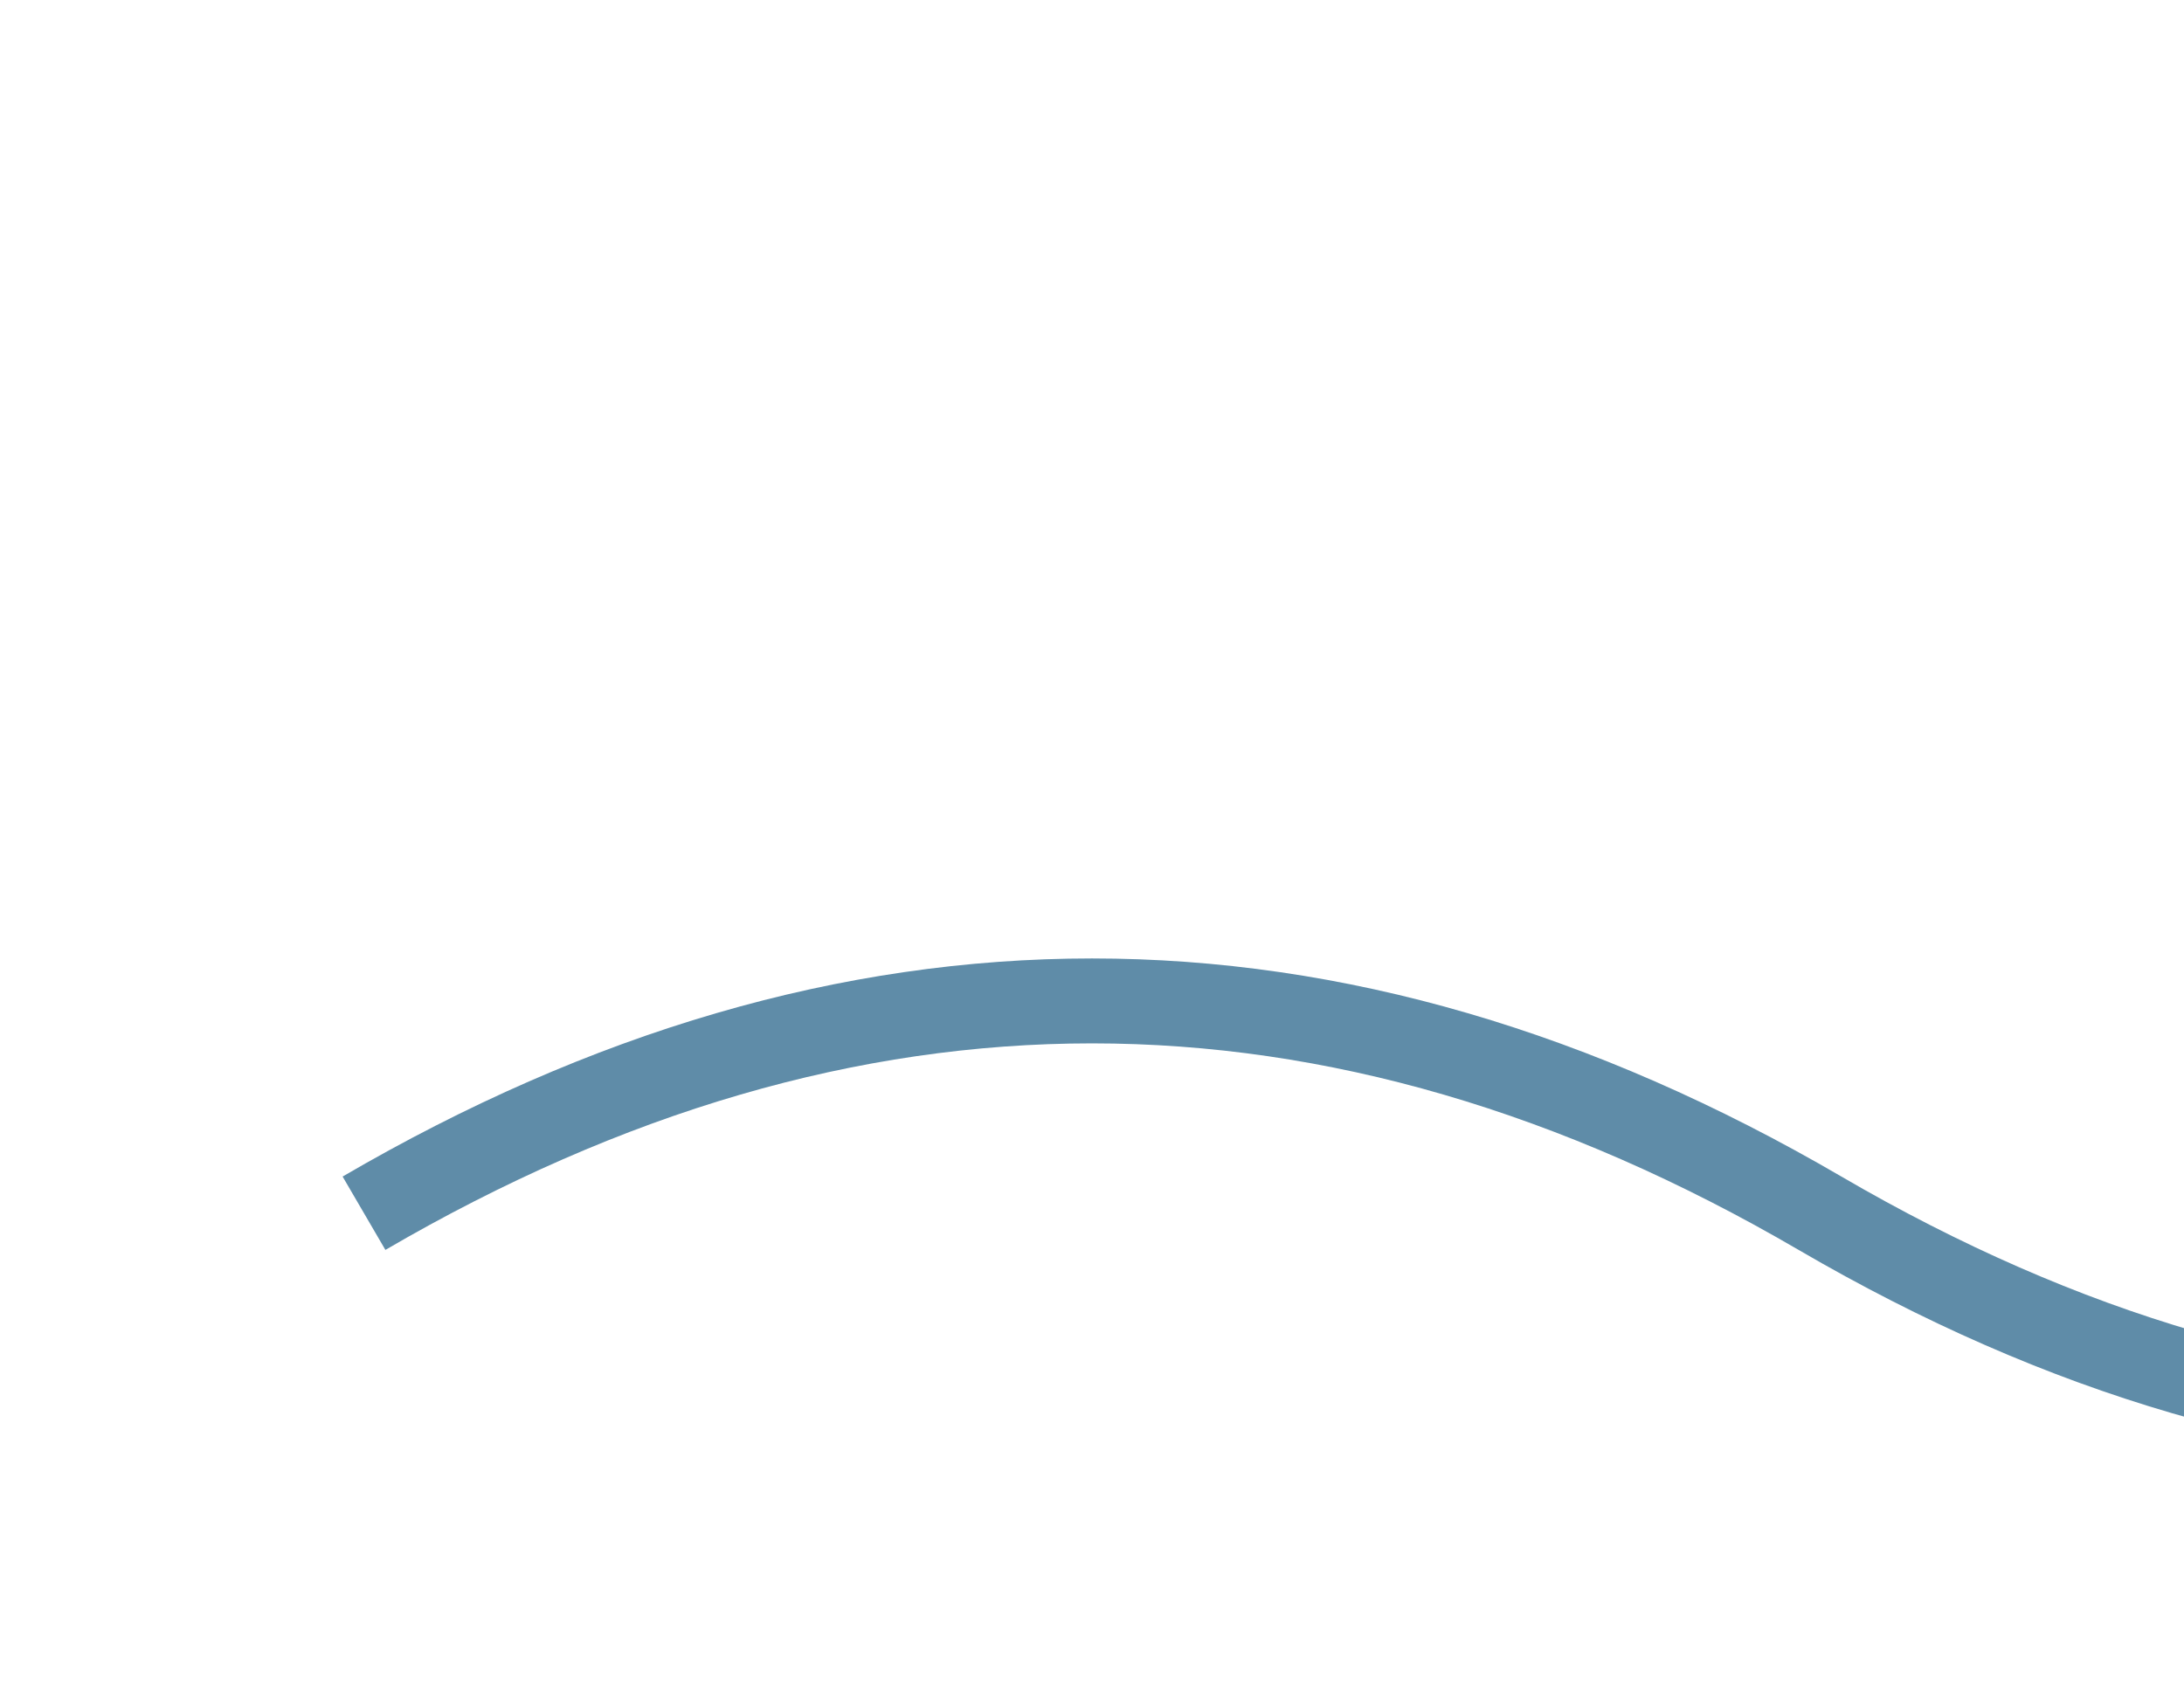
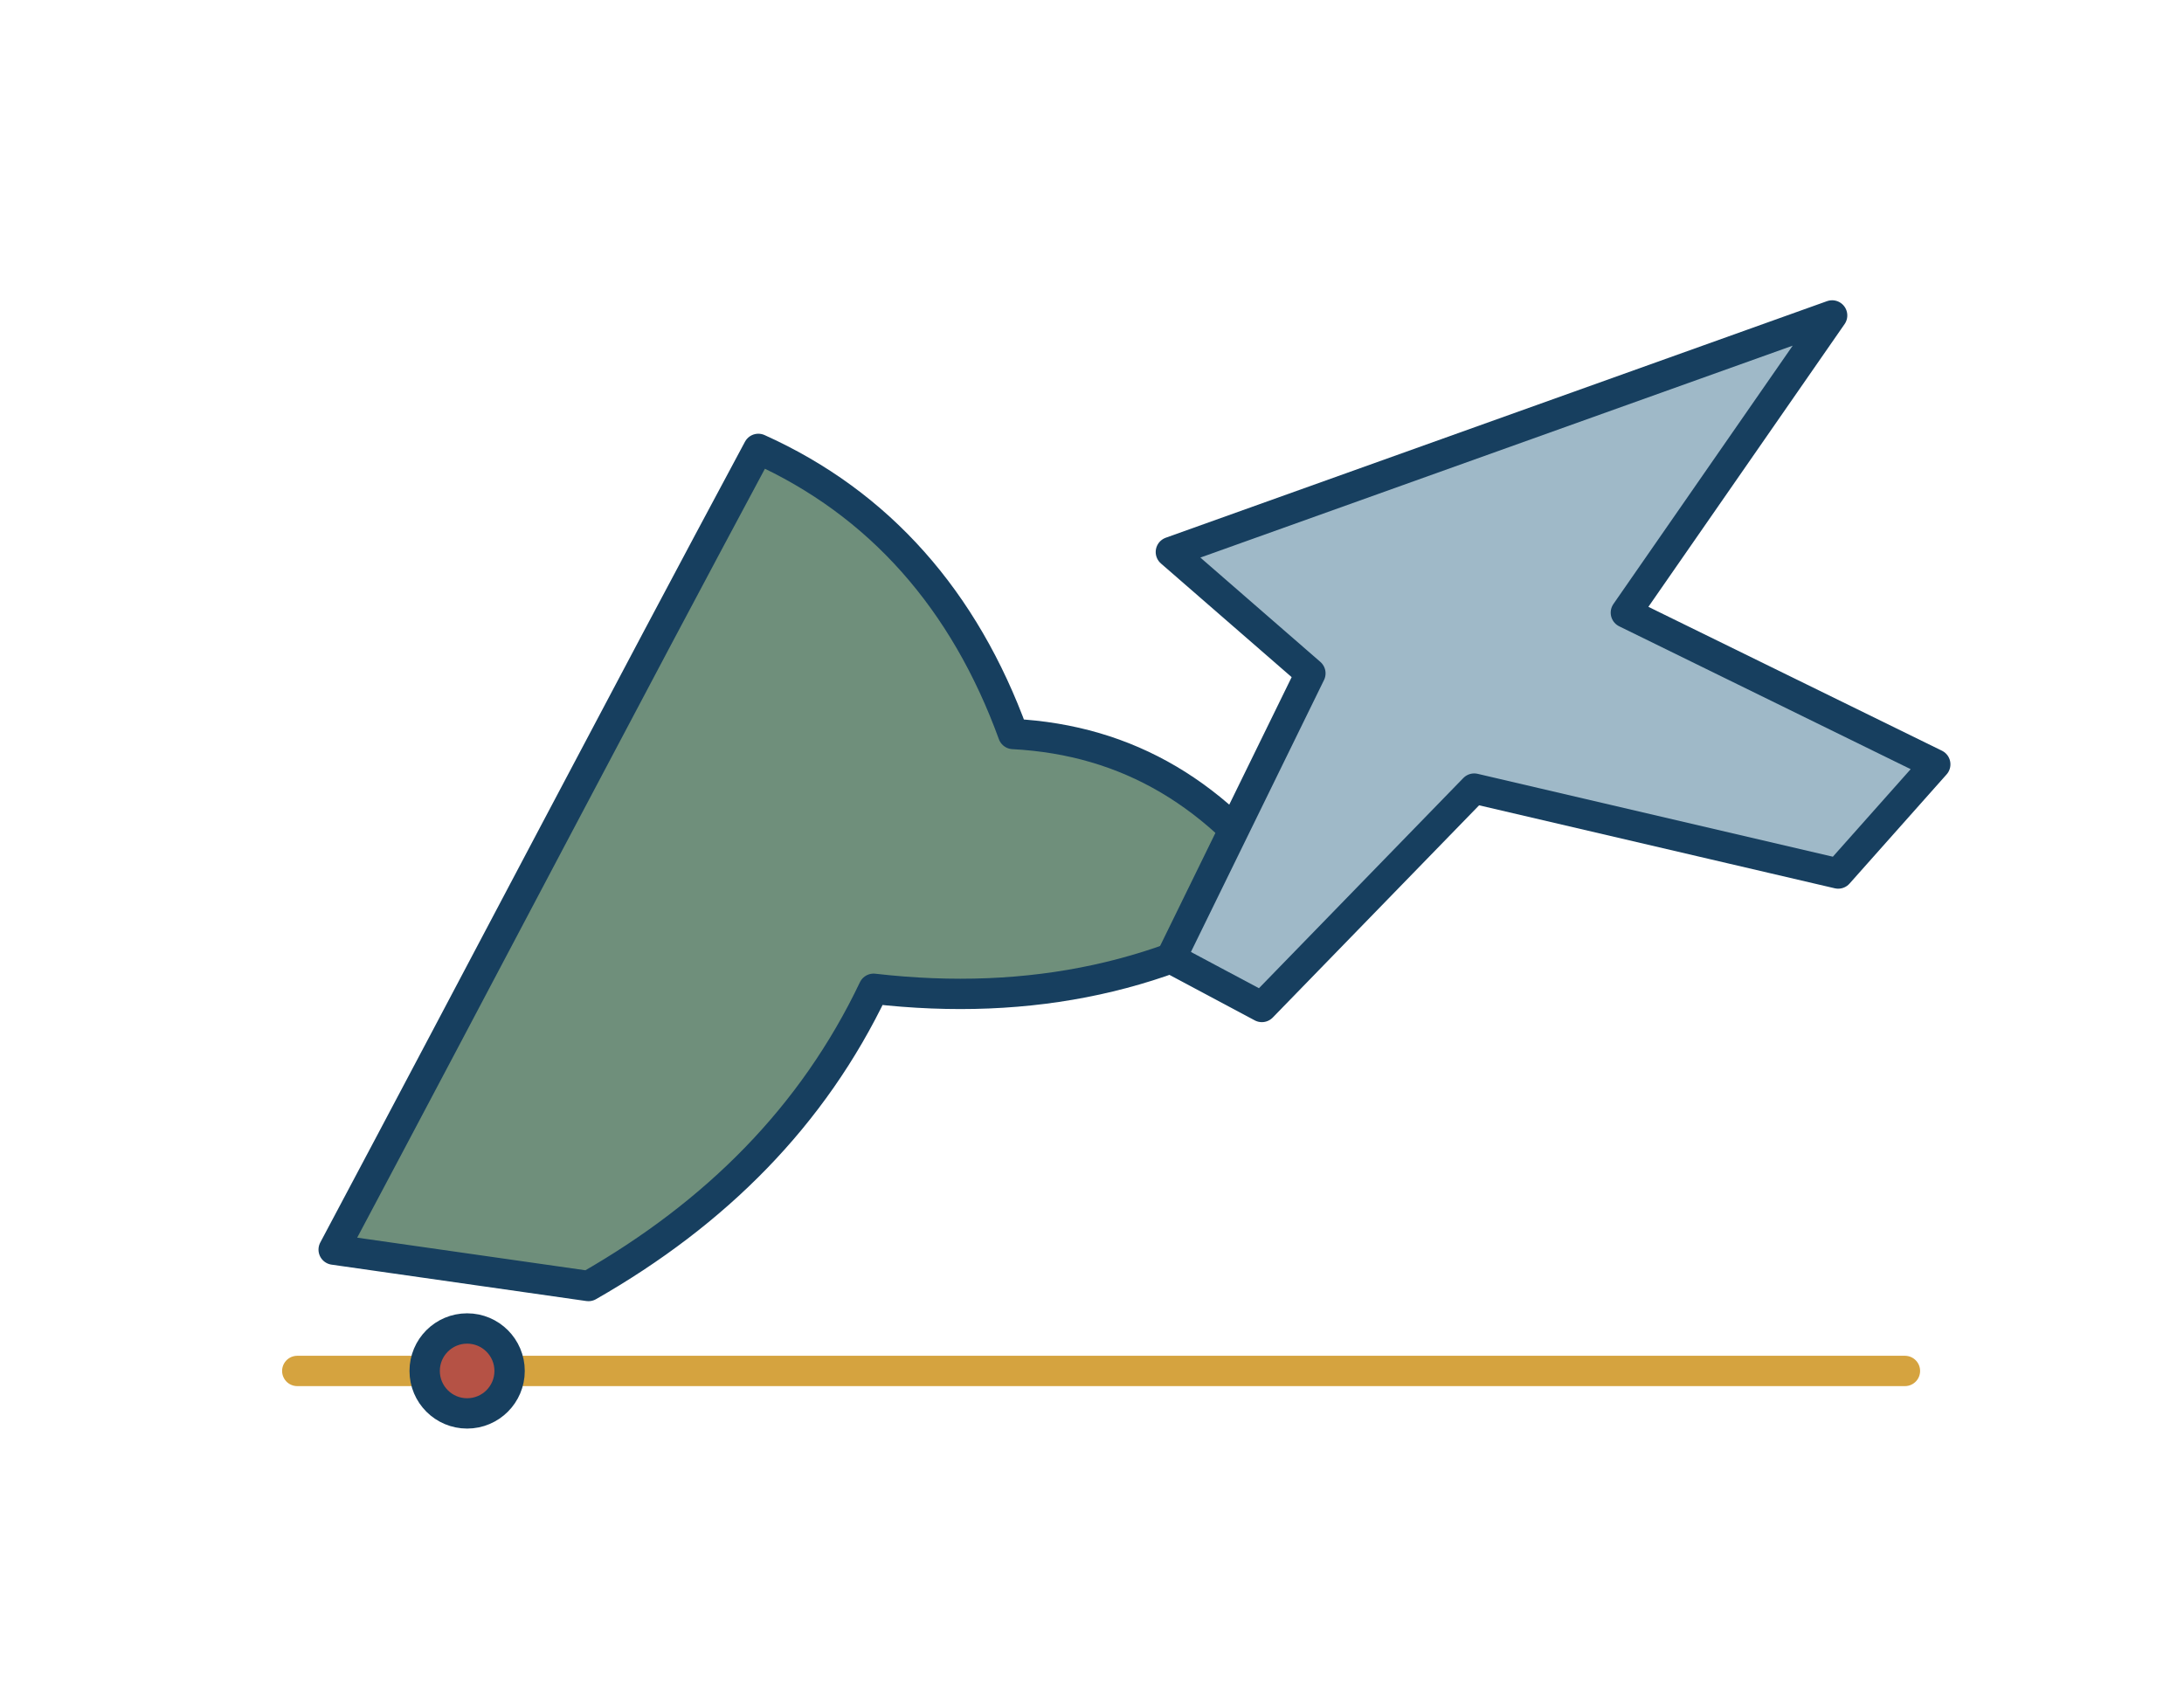
- <svg xmlns="http://www.w3.org/2000/svg" width="360" height="280" viewBox="20 270 340 280">
-   <path d="M600 360l165-75-65 150-35-55-65-20z" fill="#173f5f" />
-   <path d="M70 470q120-70 240 0t240 0" stroke="#5f8ca8" stroke-width="14" fill="none" />
-   <circle cx="740" cy="145" r="45" fill="#d9a23a" />
+ <svg xmlns="http://www.w3.org/2000/svg" width="360" height="280" viewBox="0 0 360 280">
+   <g stroke="#173f5f" stroke-width="5" stroke-linecap="round" stroke-linejoin="round">
+     <path d="M55 206c25-47 48-91 70-132 20 9 34 25 42 47 19 1 34 10 46 27-20 13-43 18-69 15-10 21-26 37-47 49z" fill="#6f8f7b" />
+     <path d="M193 91l109-39-34 49 51 25-16 18-60-14-35 36-15-8 23-47z" fill="#9fb9c8" />
+     <path d="M49 226h265" stroke="#d5a33f" />
+     <circle cx="77" cy="226" r="7" fill="#b55245" />
+   </g>
</svg>
